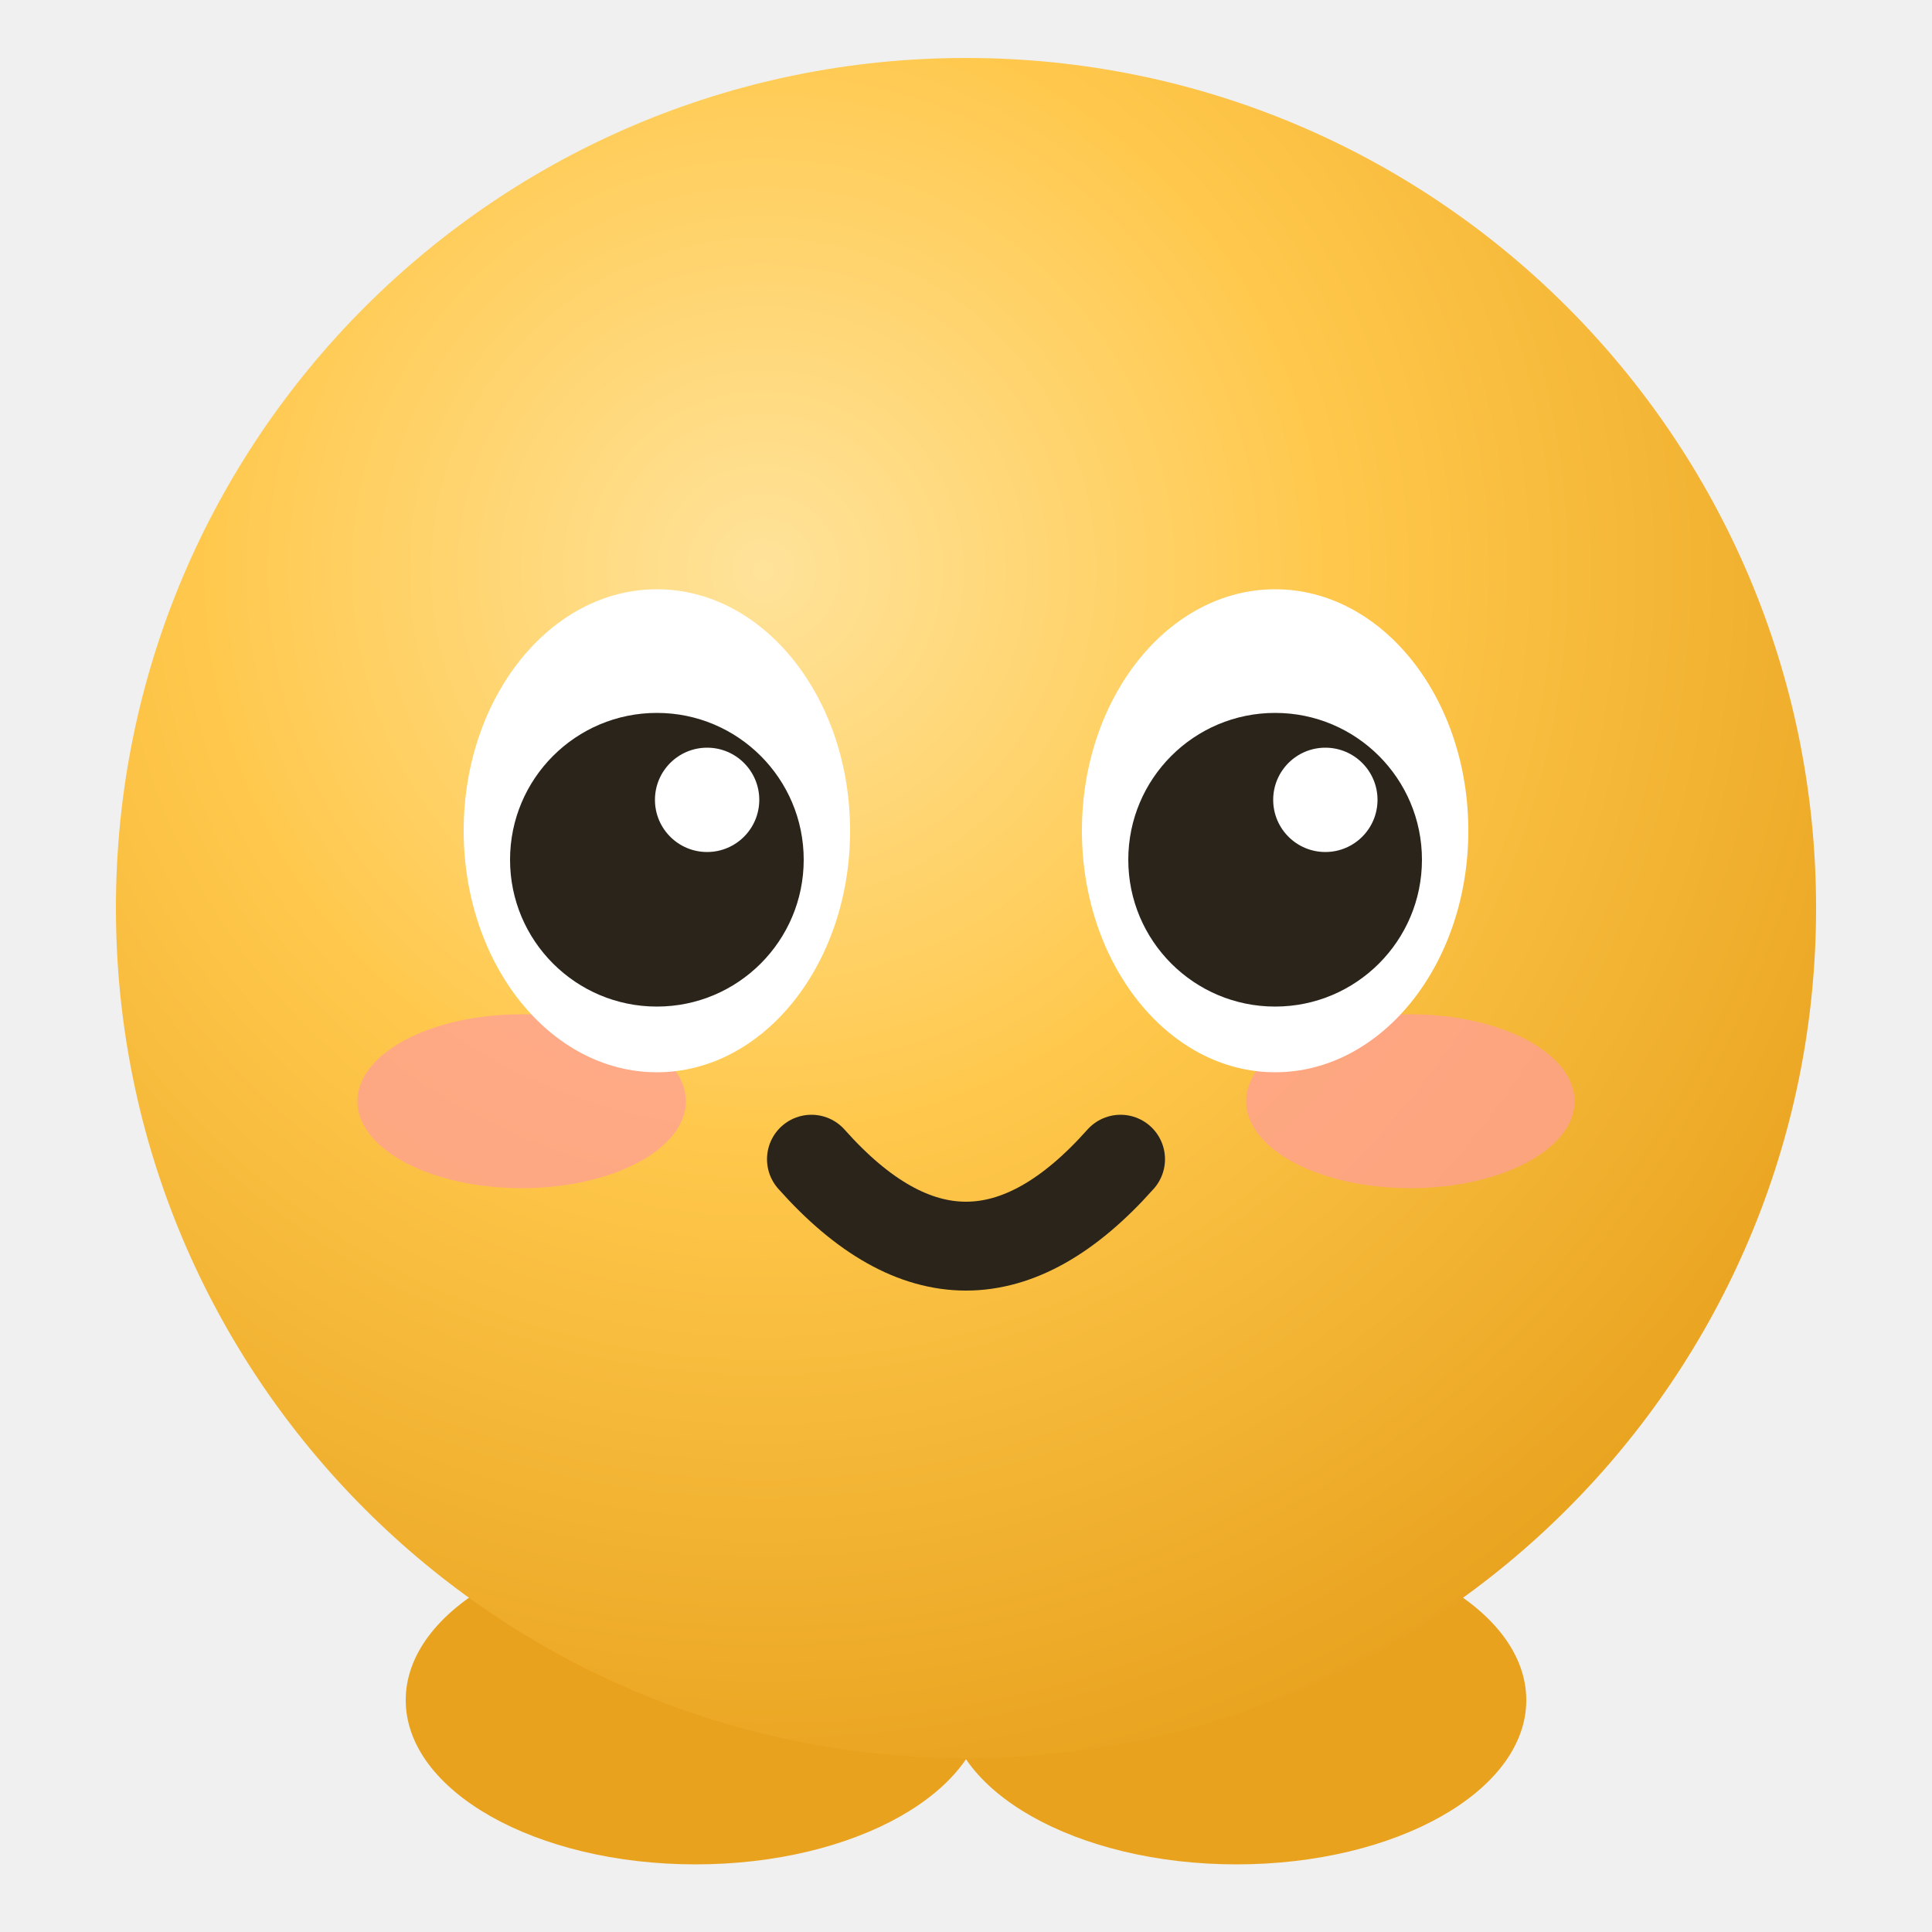
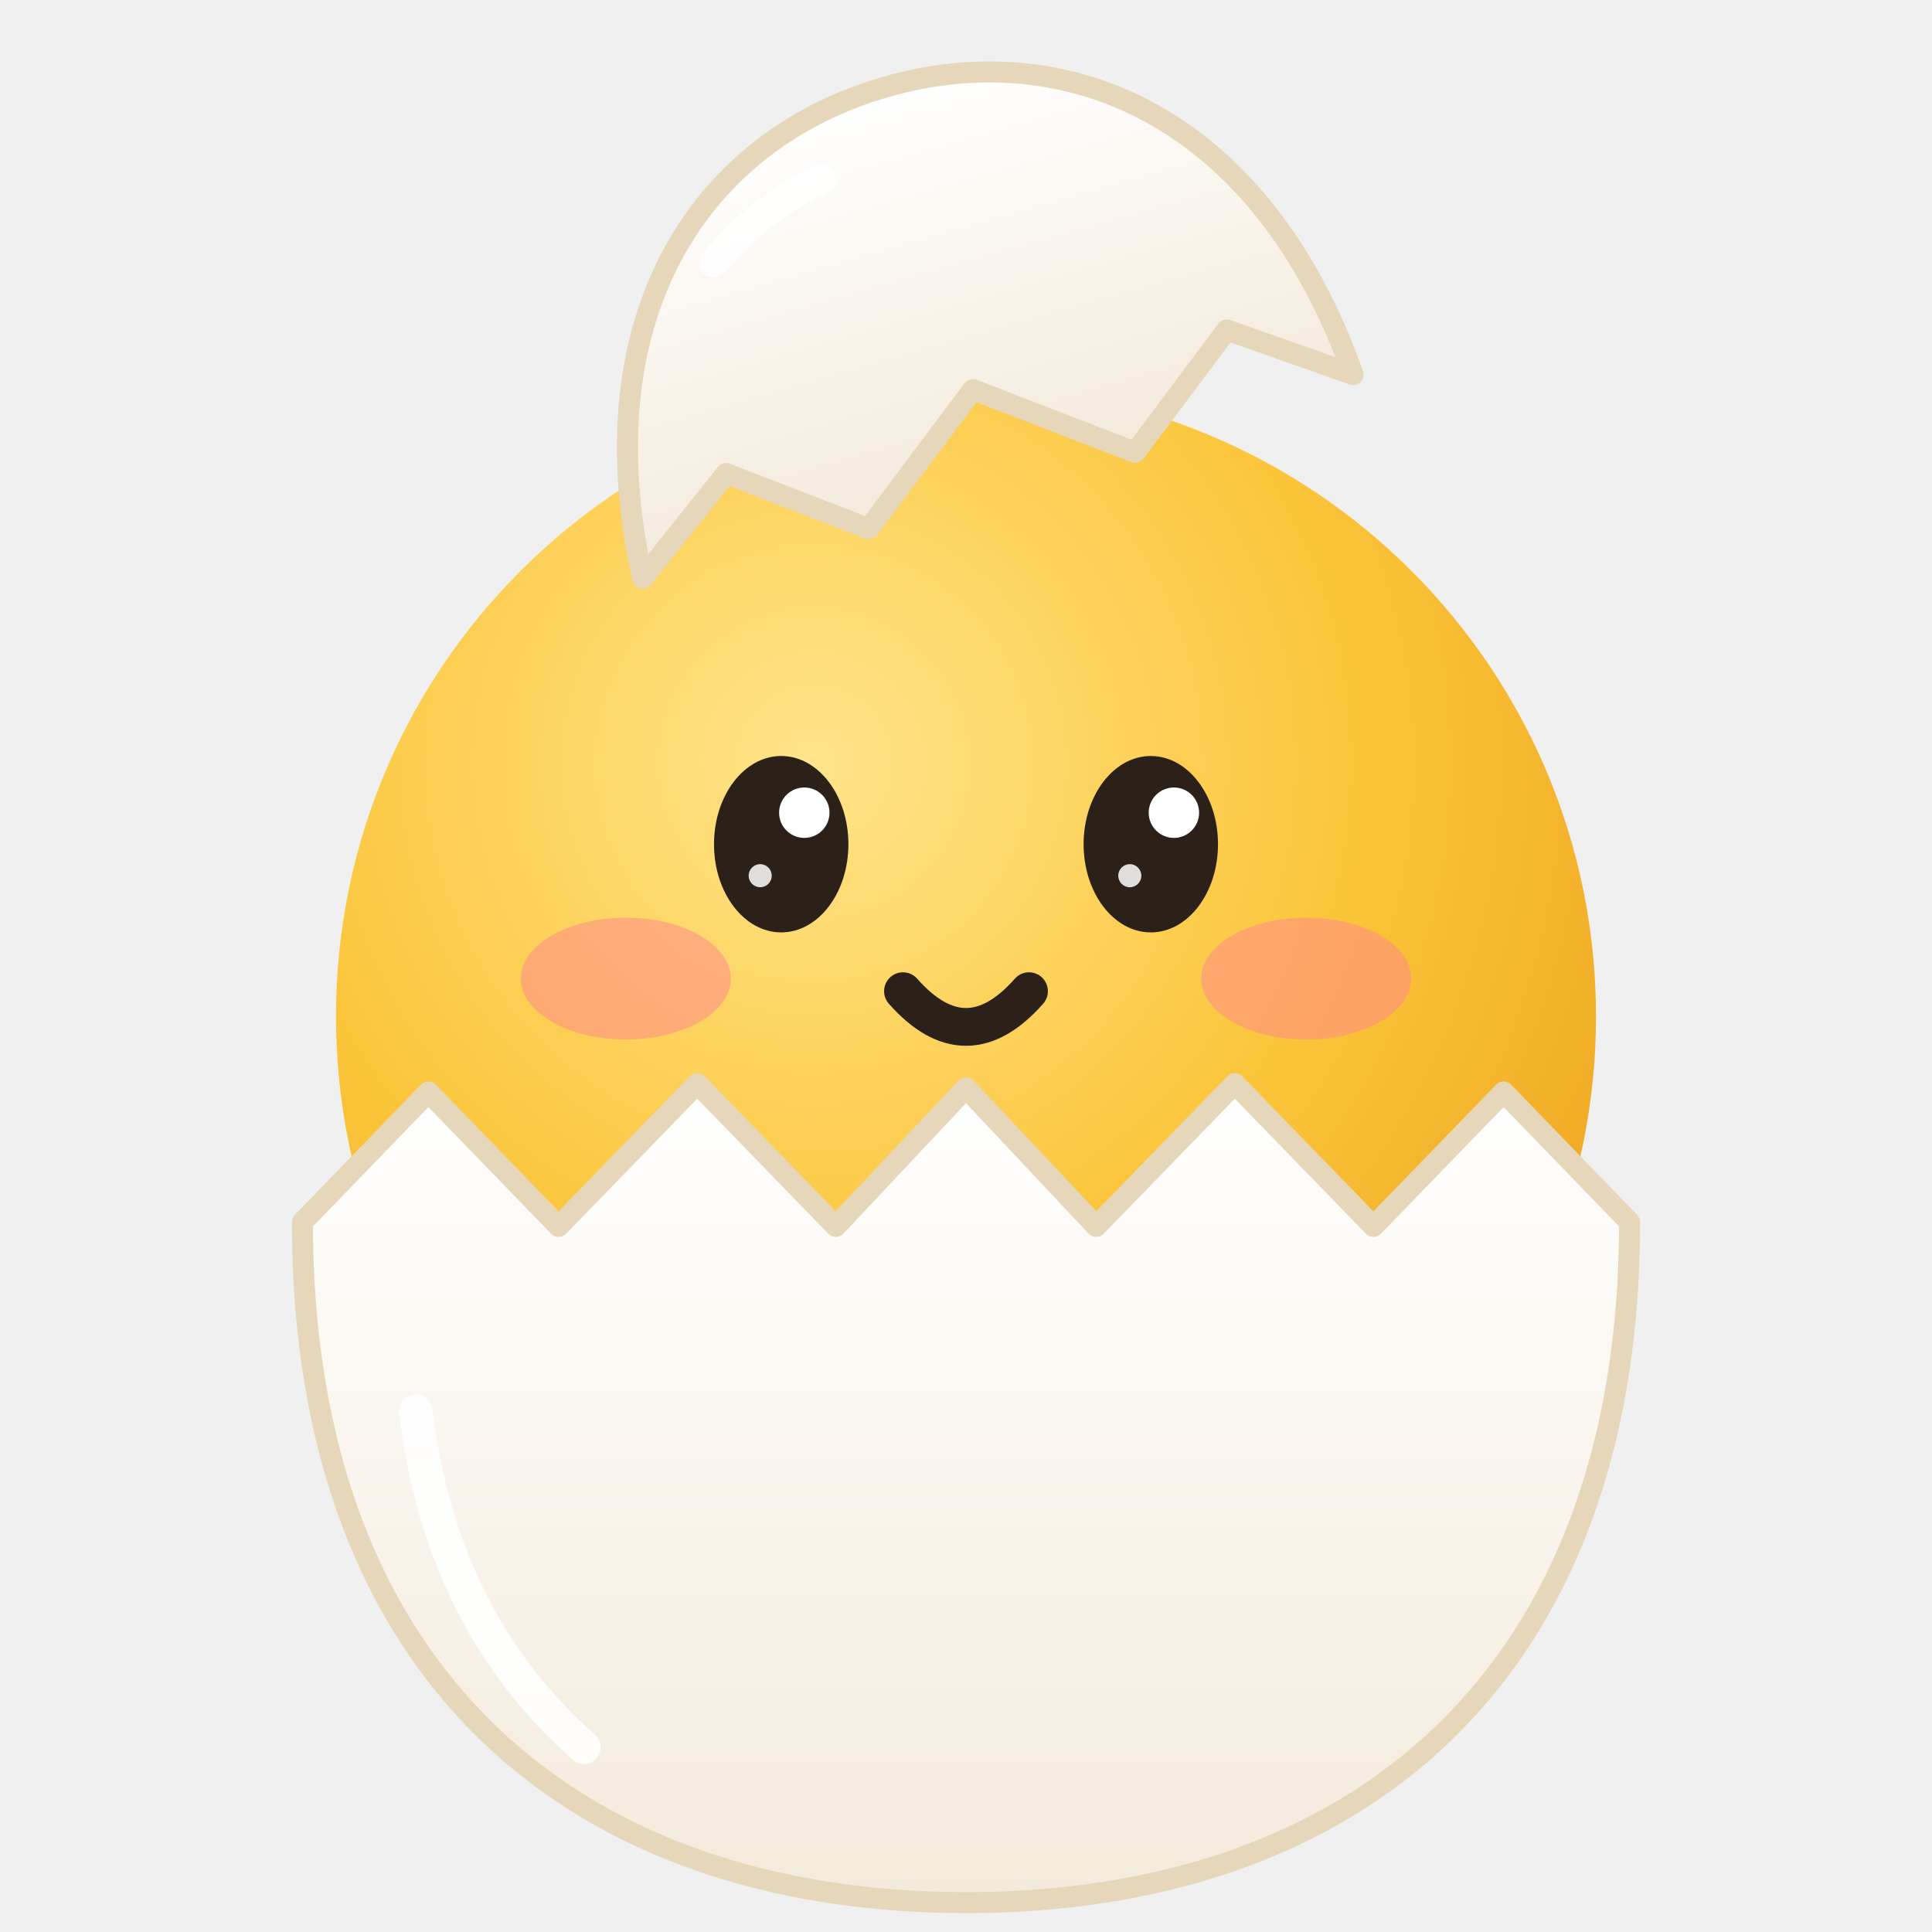
- <svg xmlns="http://www.w3.org/2000/svg" viewBox="0 0 100 100">
+ <svg xmlns="http://www.w3.org/2000/svg" viewBox="52 76 920 920">
  <defs>
-     <radialGradient id="b" cx="38%" cy="30%" r="75%">
-       <stop offset="0" stop-color="#FFE39A" />
-       <stop offset=".45" stop-color="#FFC84C" />
-       <stop offset="1" stop-color="#E8A21E" />
+     <radialGradient id="yolk" cx="38%" cy="30%" r="78%">
+       <stop offset="0" stop-color="#FFE48A" />
+       <stop offset=".55" stop-color="#FBC53A" />
+       <stop offset="1" stop-color="#EDA21F" />
    </radialGradient>
+     <linearGradient id="shell" x1="0" y1="0" x2="0" y2="1">
+       <stop offset="0" stop-color="#FFFFFF" />
+       <stop offset="1" stop-color="#F3EADB" />
+     </linearGradient>
+     <linearGradient id="bg" x1="0" y1="0" x2="0" y2="1">
+       <stop offset="0" stop-color="#FFF1D6" />
+       <stop offset="1" stop-color="#FFDFAE" />
+     </linearGradient>
  </defs>
-   <ellipse cx="36" cy="88" rx="15" ry="8.5" fill="#E8A21E" />
-   <ellipse cx="64" cy="88" rx="15" ry="8.5" fill="#E8A21E" />
-   <circle cx="50" cy="47" r="44" fill="url(#b)" />
-   <ellipse cx="27" cy="57" rx="8.5" ry="4.5" fill="#FF9F97" opacity=".75" />
-   <ellipse cx="73" cy="57" rx="8.5" ry="4.5" fill="#FF9F97" opacity=".75" />
-   <ellipse cx="34" cy="43" rx="10" ry="12.5" fill="#fff" />
-   <ellipse cx="66" cy="43" rx="10" ry="12.5" fill="#fff" />
-   <circle cx="34" cy="44.5" r="7.6" fill="#2A241B" />
-   <circle cx="66" cy="44.5" r="7.6" fill="#2A241B" />
-   <circle cx="36.6" cy="41.4" r="2.7" fill="#fff" />
-   <circle cx="68.6" cy="41.4" r="2.7" fill="#fff" />
-   <path d="M42 60 Q50 69 58 60" stroke="#2A241B" stroke-width="4.6" fill="none" stroke-linecap="round" />
+   <circle cx="512" cy="560" r="300" fill="url(#yolk)" />
+   <ellipse cx="424" cy="478" rx="32" ry="42" fill="#2B2118" />
+   <circle cx="435" cy="463" r="12" fill="#fff" />
+   <circle cx="414" cy="493" r="5.5" fill="#fff" opacity=".85" />
+   <ellipse cx="600" cy="478" rx="32" ry="42" fill="#2B2118" />
+   <circle cx="611" cy="463" r="12" fill="#fff" />
+   <circle cx="590" cy="493" r="5.5" fill="#fff" opacity=".85" />
+   <ellipse cx="350" cy="542" rx="50" ry="29" fill="#FF8A8A" opacity=".55" />
+   <ellipse cx="674" cy="542" rx="50" ry="29" fill="#FF8A8A" opacity=".55" />
+   <path d="M 482 548 Q 512 582 542 548" fill="none" stroke="#2B2118" stroke-width="18" stroke-linecap="round" />
+   <g transform="rotate(-16 512 250)">
+     <path d="M 336 305 C 344 175 422 112 512 112 C 602 112 680 175 688 305 L 636 268 L 578 312 L 512 262 L 446 312 L 388 268 Z" fill="url(#shell)" stroke="#E6D6BA" stroke-width="10" stroke-linejoin="round" />
+     <path d="M 410 170 Q 440 150 470 146" stroke="#fff" stroke-width="14" stroke-linecap="round" fill="none" opacity=".9" />
+   </g>
+   <g id="shellg" transform="translate(0 48)">
+     <path d="M 196 610 L 256 548 L 318 612 L 384 544 L 450 612 L 512 546 L 574 612 L 640 544 L 706 612 L 768 548 L 828 610 C 828 828 696 934 512 934 C 328 934 196 828 196 610 Z" fill="url(#shell)" stroke="#E6D6BA" stroke-width="10" stroke-linejoin="round" />
+     <path d="M 250 700 Q 262 800 330 860" stroke="#fff" stroke-width="16" stroke-linecap="round" fill="none" opacity=".9" />
+   </g>
</svg>
